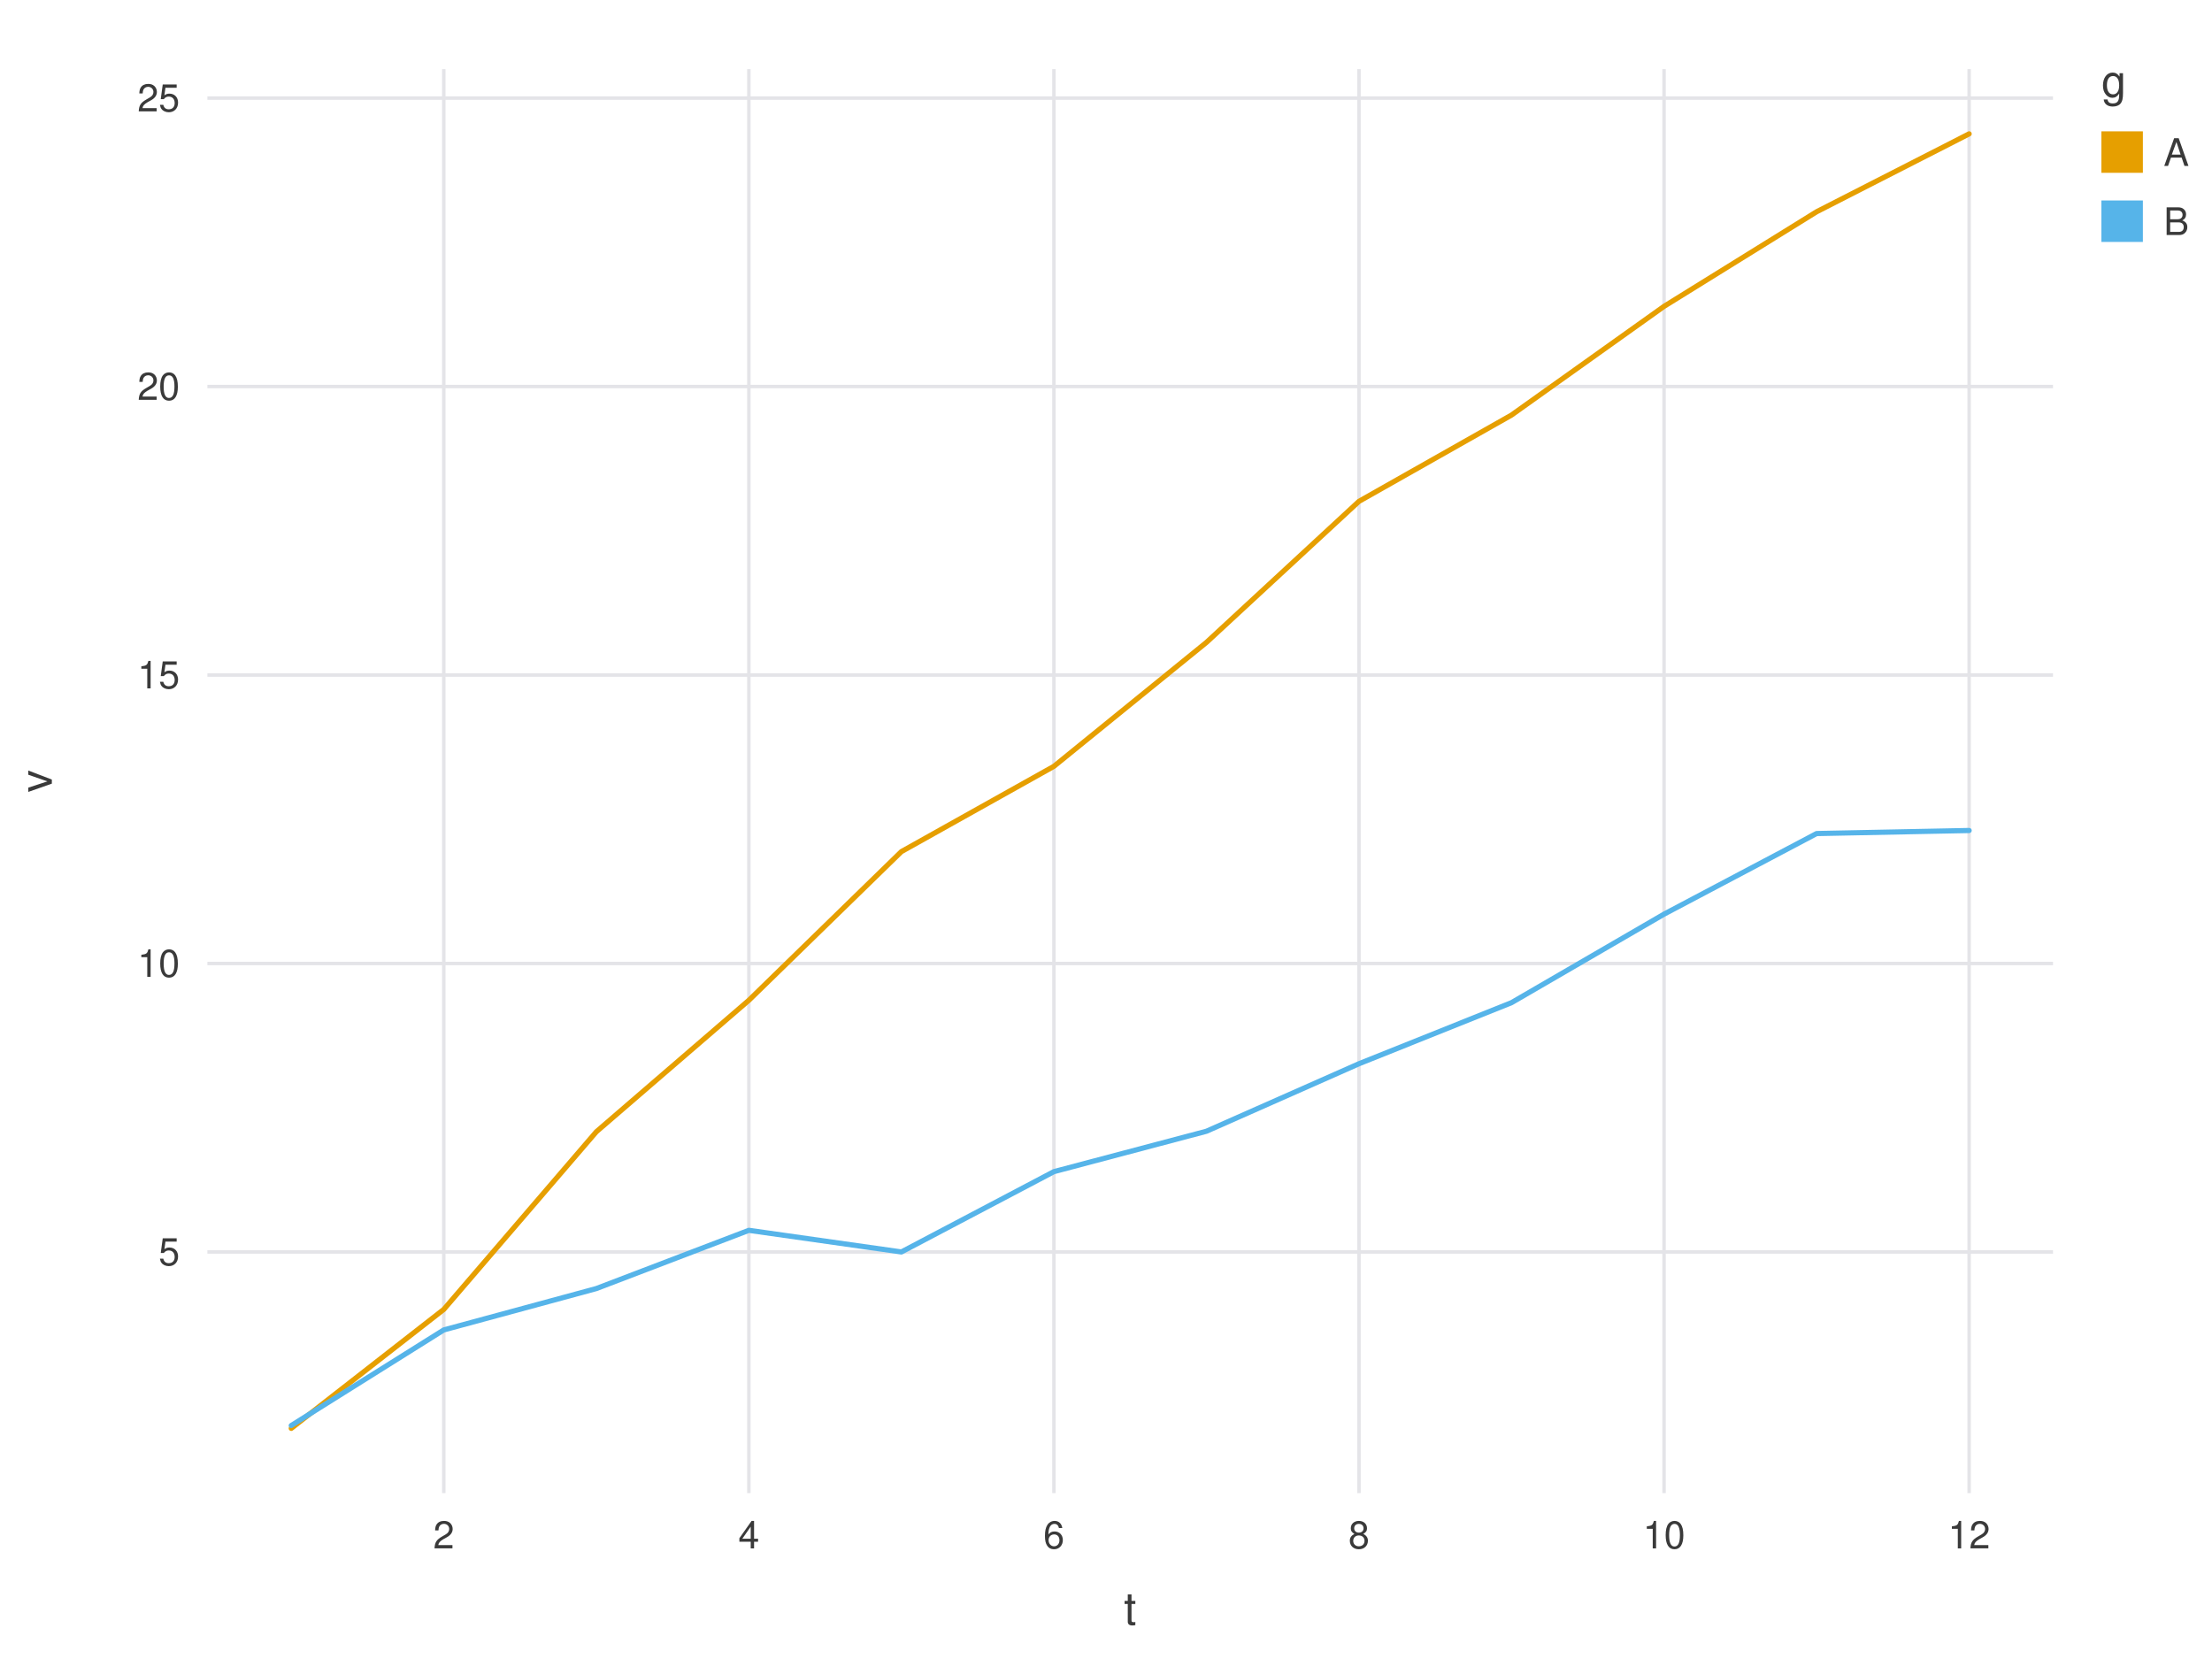
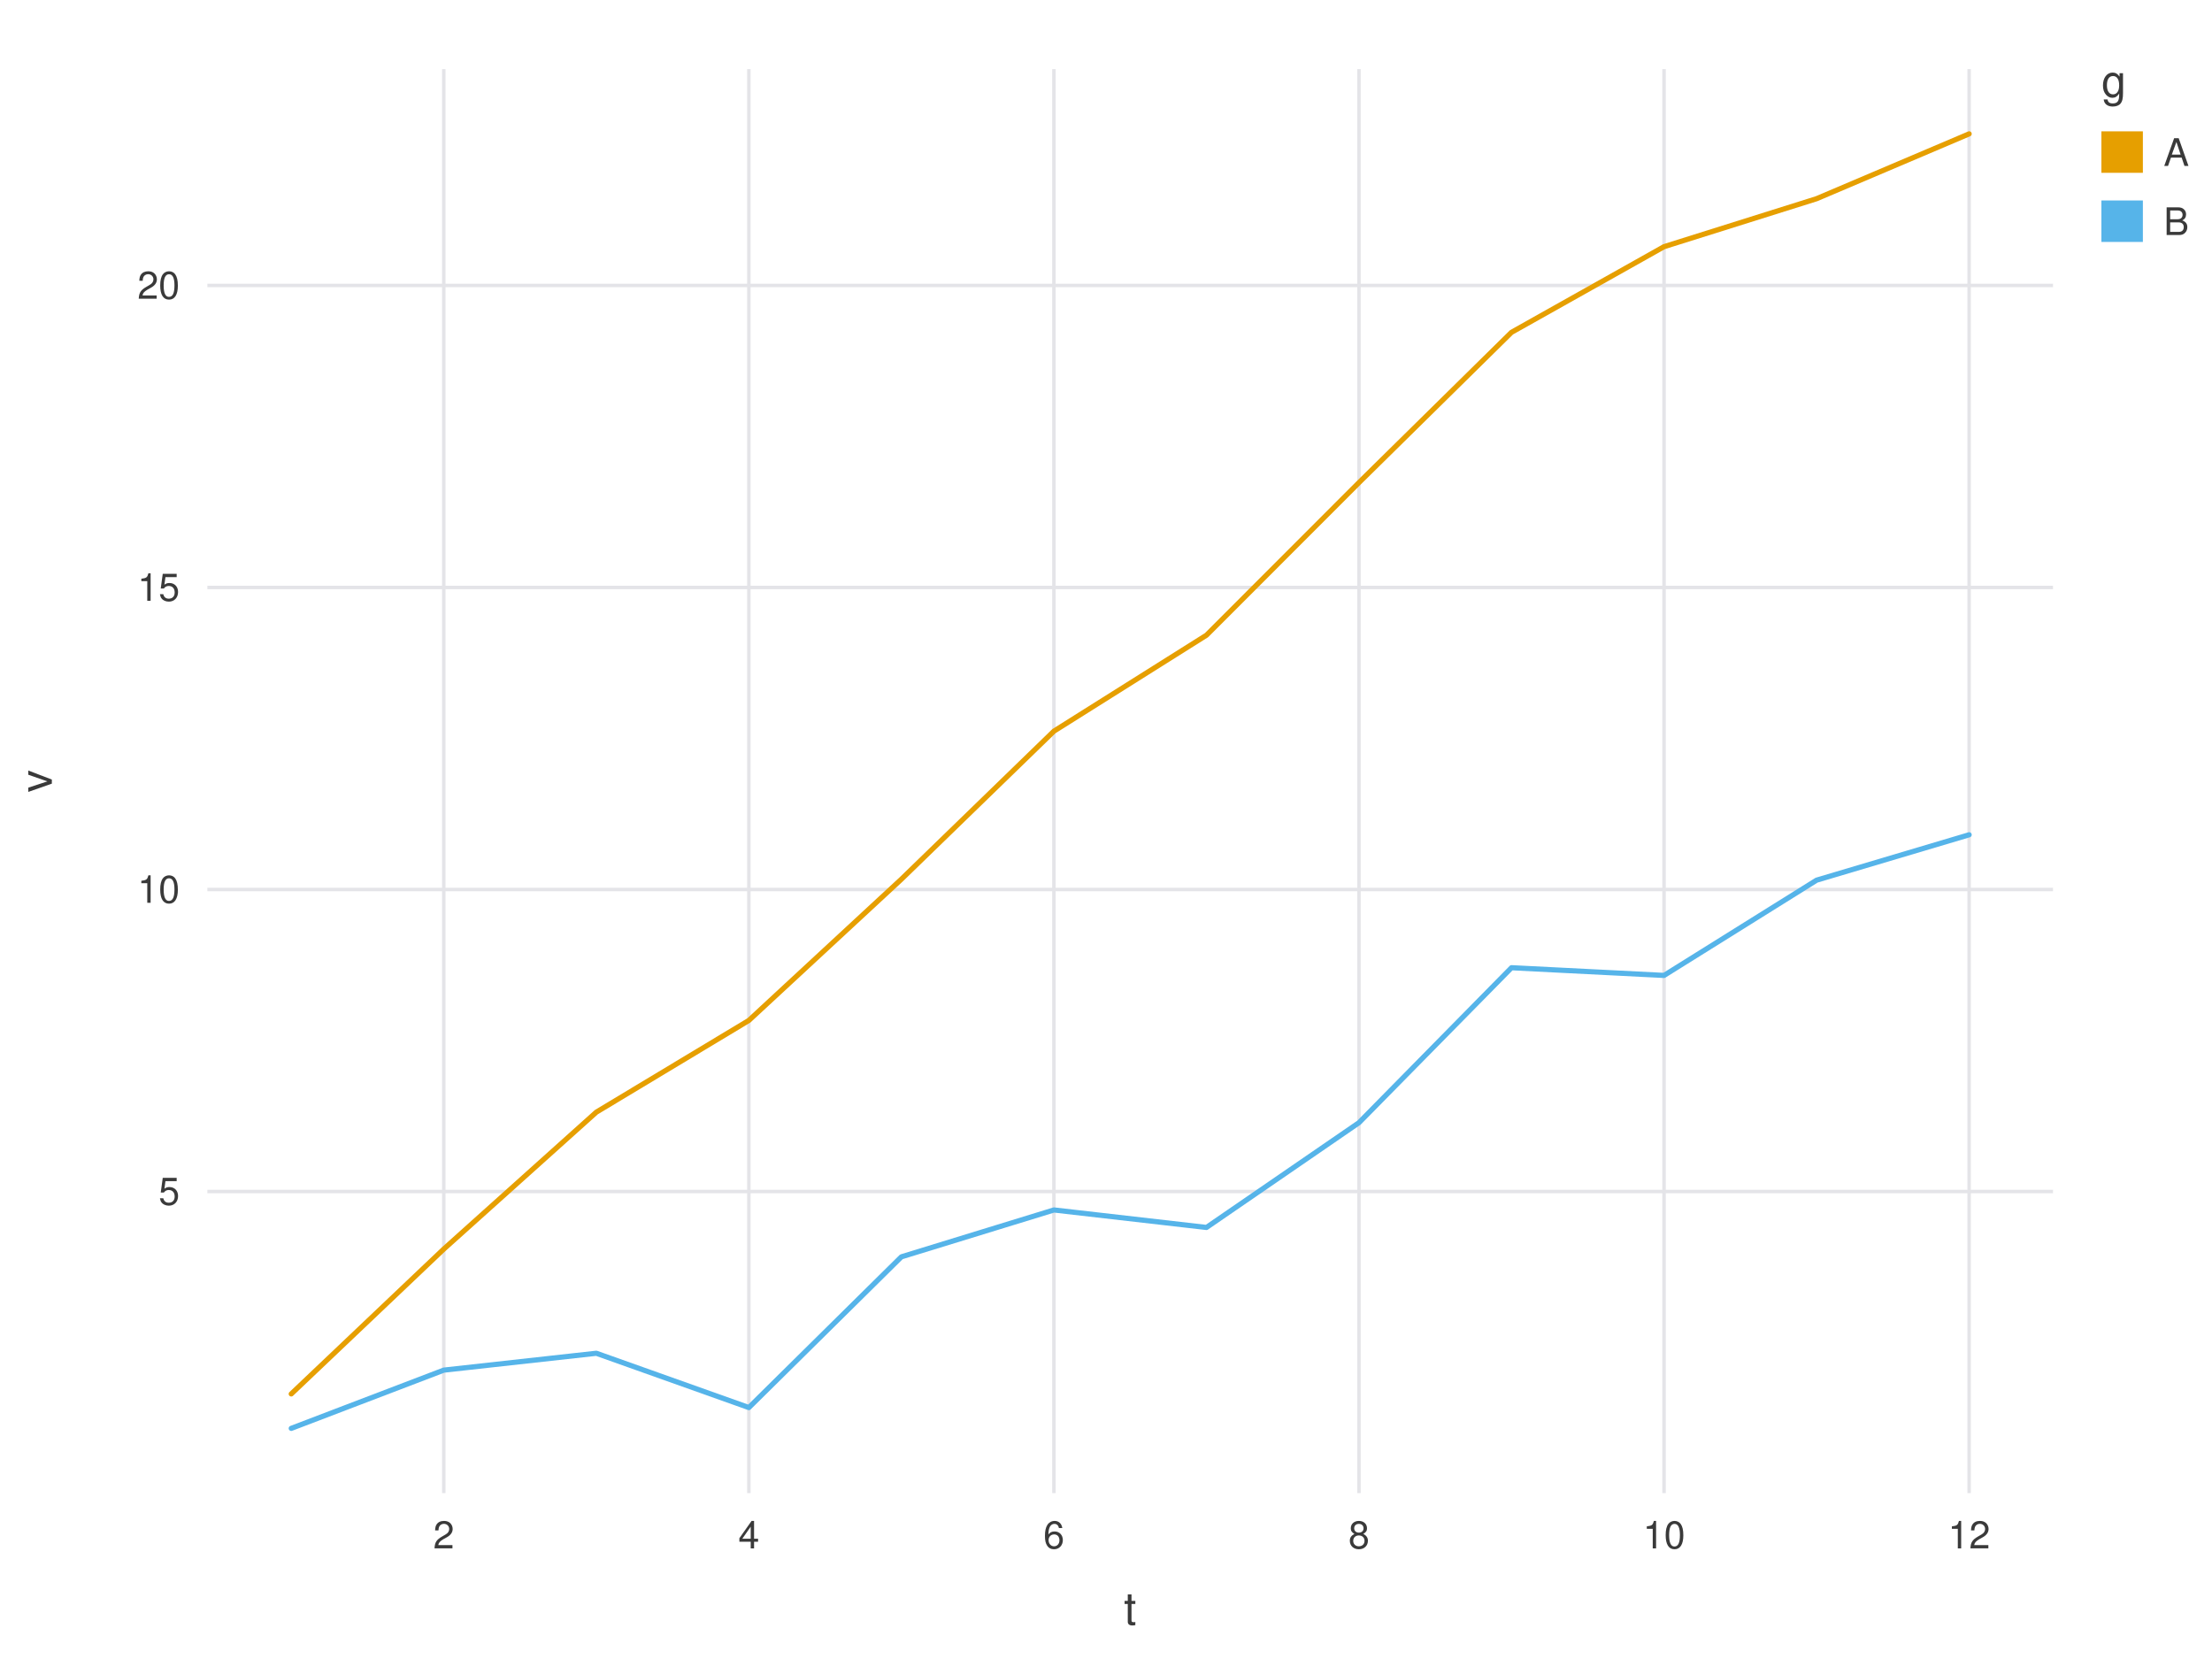
<svg xmlns="http://www.w3.org/2000/svg" width="640" height="480" viewBox="0 0 640 480" font-family="Helvetica, Arial, sans-serif">
  <rect x="0" y="0" width="640" height="480" fill="#FFFFFF" />
  <rect x="60" y="20" width="534" height="412" fill="#FFFFFF" />
  <line x1="128.4" y1="20" x2="128.4" y2="432" stroke="#E4E4E8" stroke-width="1" />
  <line x1="216.67" y1="20" x2="216.67" y2="432" stroke="#E4E4E8" stroke-width="1" />
  <line x1="304.93" y1="20" x2="304.93" y2="432" stroke="#E4E4E8" stroke-width="1" />
  <line x1="393.2" y1="20" x2="393.2" y2="432" stroke="#E4E4E8" stroke-width="1" />
  <line x1="481.46" y1="20" x2="481.46" y2="432" stroke="#E4E4E8" stroke-width="1" />
  <line x1="569.73" y1="20" x2="569.73" y2="432" stroke="#E4E4E8" stroke-width="1" />
-   <line x1="60" y1="362.23" x2="594" y2="362.23" stroke="#E4E4E8" stroke-width="1" />
-   <line x1="60" y1="278.77" x2="594" y2="278.77" stroke="#E4E4E8" stroke-width="1" />
-   <line x1="60" y1="195.31" x2="594" y2="195.31" stroke="#E4E4E8" stroke-width="1" />
-   <line x1="60" y1="111.84" x2="594" y2="111.84" stroke="#E4E4E8" stroke-width="1" />
-   <line x1="60" y1="28.38" x2="594" y2="28.38" stroke="#E4E4E8" stroke-width="1" />
+   <line x1="60" y1="344.74" x2="594" y2="344.74" stroke="#E4E4E8" stroke-width="1" />
+   <line x1="60" y1="257.36" x2="594" y2="257.36" stroke="#E4E4E8" stroke-width="1" />
+   <line x1="60" y1="169.97" x2="594" y2="169.97" stroke="#E4E4E8" stroke-width="1" />
+   <line x1="60" y1="82.59" x2="594" y2="82.59" stroke="#E4E4E8" stroke-width="1" />
  <clipPath id="panel1">
    <rect x="60" y="20" width="534" height="412" />
  </clipPath>
  <g clip-path="url(#panel1)">
-     <polyline points="84.27,413.27 128.4,378.85 172.54,327.45 216.67,289.41 260.8,246.4 304.93,221.72 349.07,185.86 393.2,145.05 437.33,120.09 481.46,88.64 525.6,61.27 569.73,38.73" fill="none" stroke="#E69F00" stroke-width="1.5" stroke-opacity="1" stroke-linejoin="round" stroke-linecap="round" />
-     <polyline points="84.27,412.45 128.4,384.79 172.54,372.82 216.67,355.97 260.8,362.23 304.93,338.99 349.07,327.3 393.2,307.77 437.33,290.1 481.46,264.49 525.6,241.17 569.73,240.29" fill="none" stroke="#56B4E9" stroke-width="1.5" stroke-opacity="1" stroke-linejoin="round" stroke-linecap="round" />
+     <polyline points="84.27,403.3 128.4,361.39 172.54,321.78 216.67,295.24 260.8,254.38 304.93,211.55 349.07,183.78 393.2,139.62 437.33,96.15 481.46,71.37 525.6,57.49 569.73,38.73" fill="none" stroke="#E69F00" stroke-width="1.5" stroke-opacity="1" stroke-linejoin="round" stroke-linecap="round" />
+     <polyline points="84.27,413.27 128.4,396.42 172.54,391.54 216.67,407.25 260.8,363.64 304.93,350.08 349.07,355.14 393.2,324.82 437.33,279.99 481.46,282.22 525.6,254.66 569.73,241.53" fill="none" stroke="#56B4E9" stroke-width="1.5" stroke-opacity="1" stroke-linejoin="round" stroke-linecap="round" />
  </g>
  <text x="128.4" y="448" text-anchor="middle" font-size="11" fill="#3A3A3A">2</text>
  <text x="216.67" y="448" text-anchor="middle" font-size="11" fill="#3A3A3A">4</text>
  <text x="304.93" y="448" text-anchor="middle" font-size="11" fill="#3A3A3A">6</text>
  <text x="393.2" y="448" text-anchor="middle" font-size="11" fill="#3A3A3A">8</text>
  <text x="481.46" y="448" text-anchor="middle" font-size="11" fill="#3A3A3A">10</text>
  <text x="569.73" y="448" text-anchor="middle" font-size="11" fill="#3A3A3A">12</text>
-   <text x="52" y="366.08" text-anchor="end" font-size="11" fill="#3A3A3A">5</text>
-   <text x="52" y="282.62" text-anchor="end" font-size="11" fill="#3A3A3A">10</text>
-   <text x="52" y="199.16" text-anchor="end" font-size="11" fill="#3A3A3A">15</text>
-   <text x="52" y="115.69" text-anchor="end" font-size="11" fill="#3A3A3A">20</text>
-   <text x="52" y="32.23" text-anchor="end" font-size="11" fill="#3A3A3A">25</text>
+   <text x="52" y="348.59" text-anchor="end" font-size="11" fill="#3A3A3A">5</text>
+   <text x="52" y="261.21" text-anchor="end" font-size="11" fill="#3A3A3A">10</text>
+   <text x="52" y="173.82" text-anchor="end" font-size="11" fill="#3A3A3A">15</text>
+   <text x="52" y="86.44" text-anchor="end" font-size="11" fill="#3A3A3A">20</text>
  <text x="327" y="470" text-anchor="middle" font-size="13" fill="#3A3A3A">t</text>
  <text x="15" y="226" transform="rotate(-90 15 226)" text-anchor="middle" font-size="13" fill="#3A3A3A">v</text>
  <text x="608" y="28" text-anchor="start" font-size="13" fill="#3A3A3A">g</text>
  <rect x="608" y="38" width="12" height="12" fill="#E69F00" />
  <text x="626" y="48" text-anchor="start" font-size="11" fill="#3A3A3A">A</text>
  <rect x="608" y="58" width="12" height="12" fill="#56B4E9" />
  <text x="626" y="68" text-anchor="start" font-size="11" fill="#3A3A3A">B</text>
</svg>
